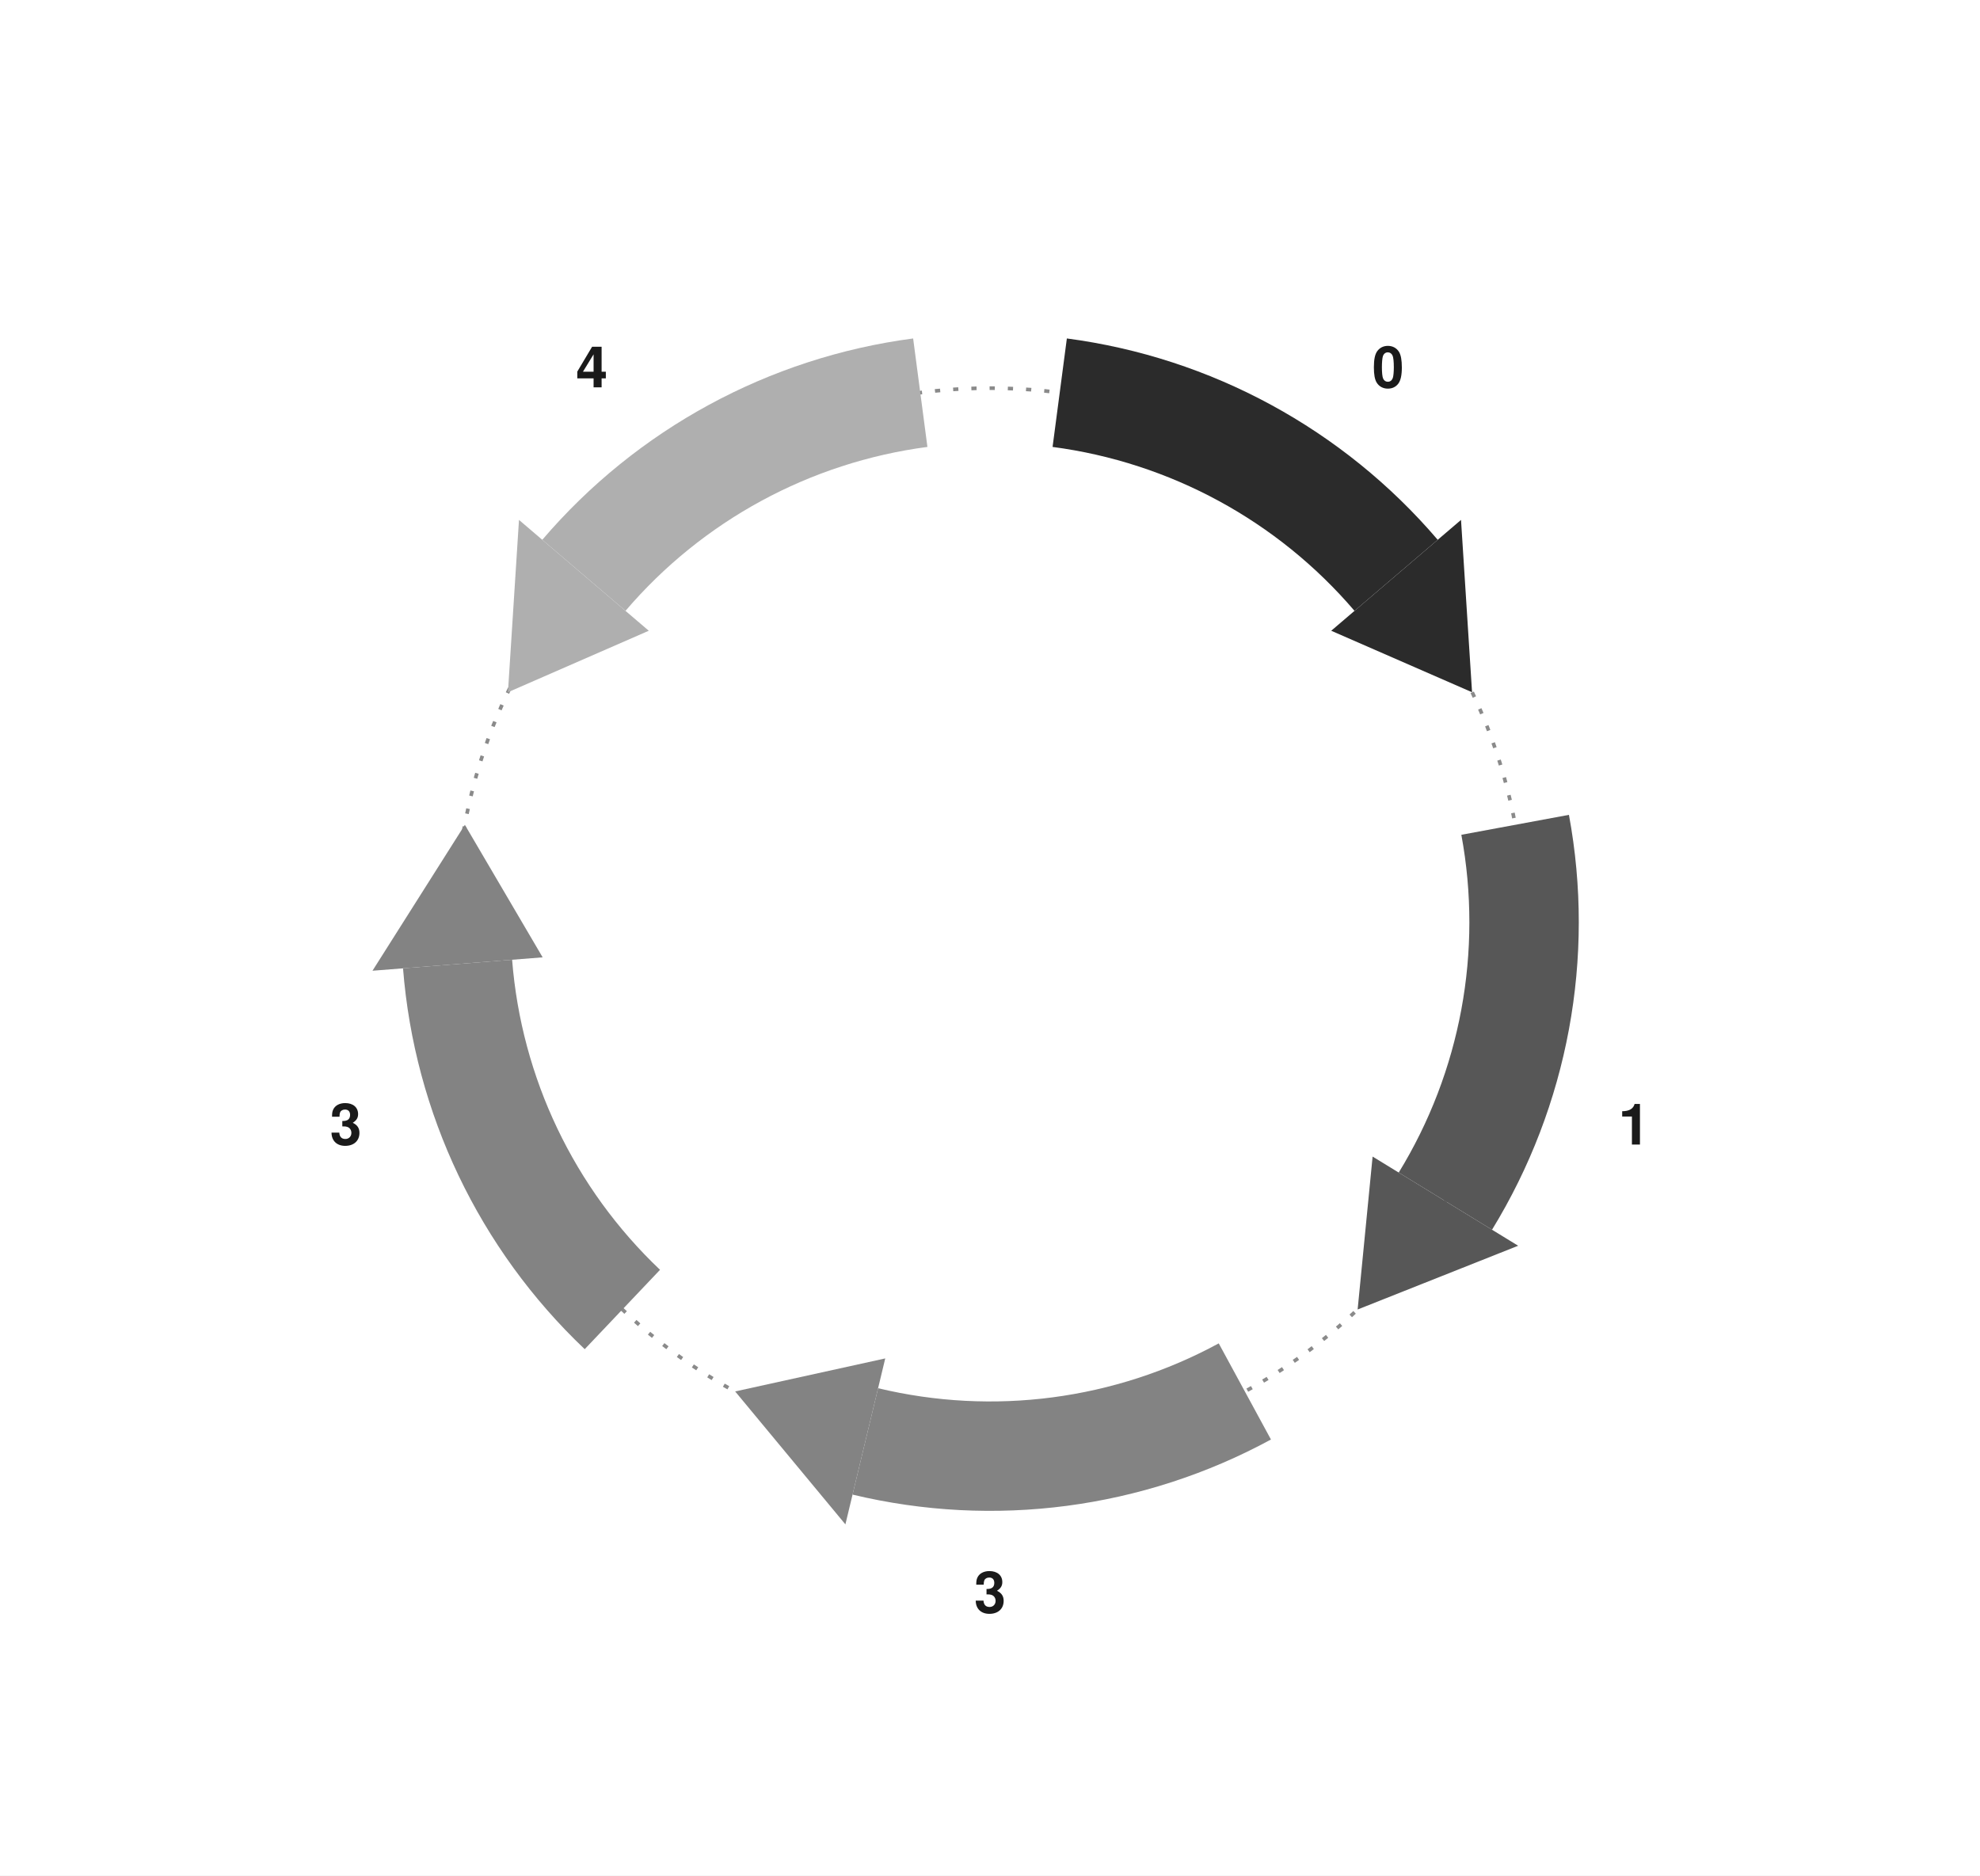
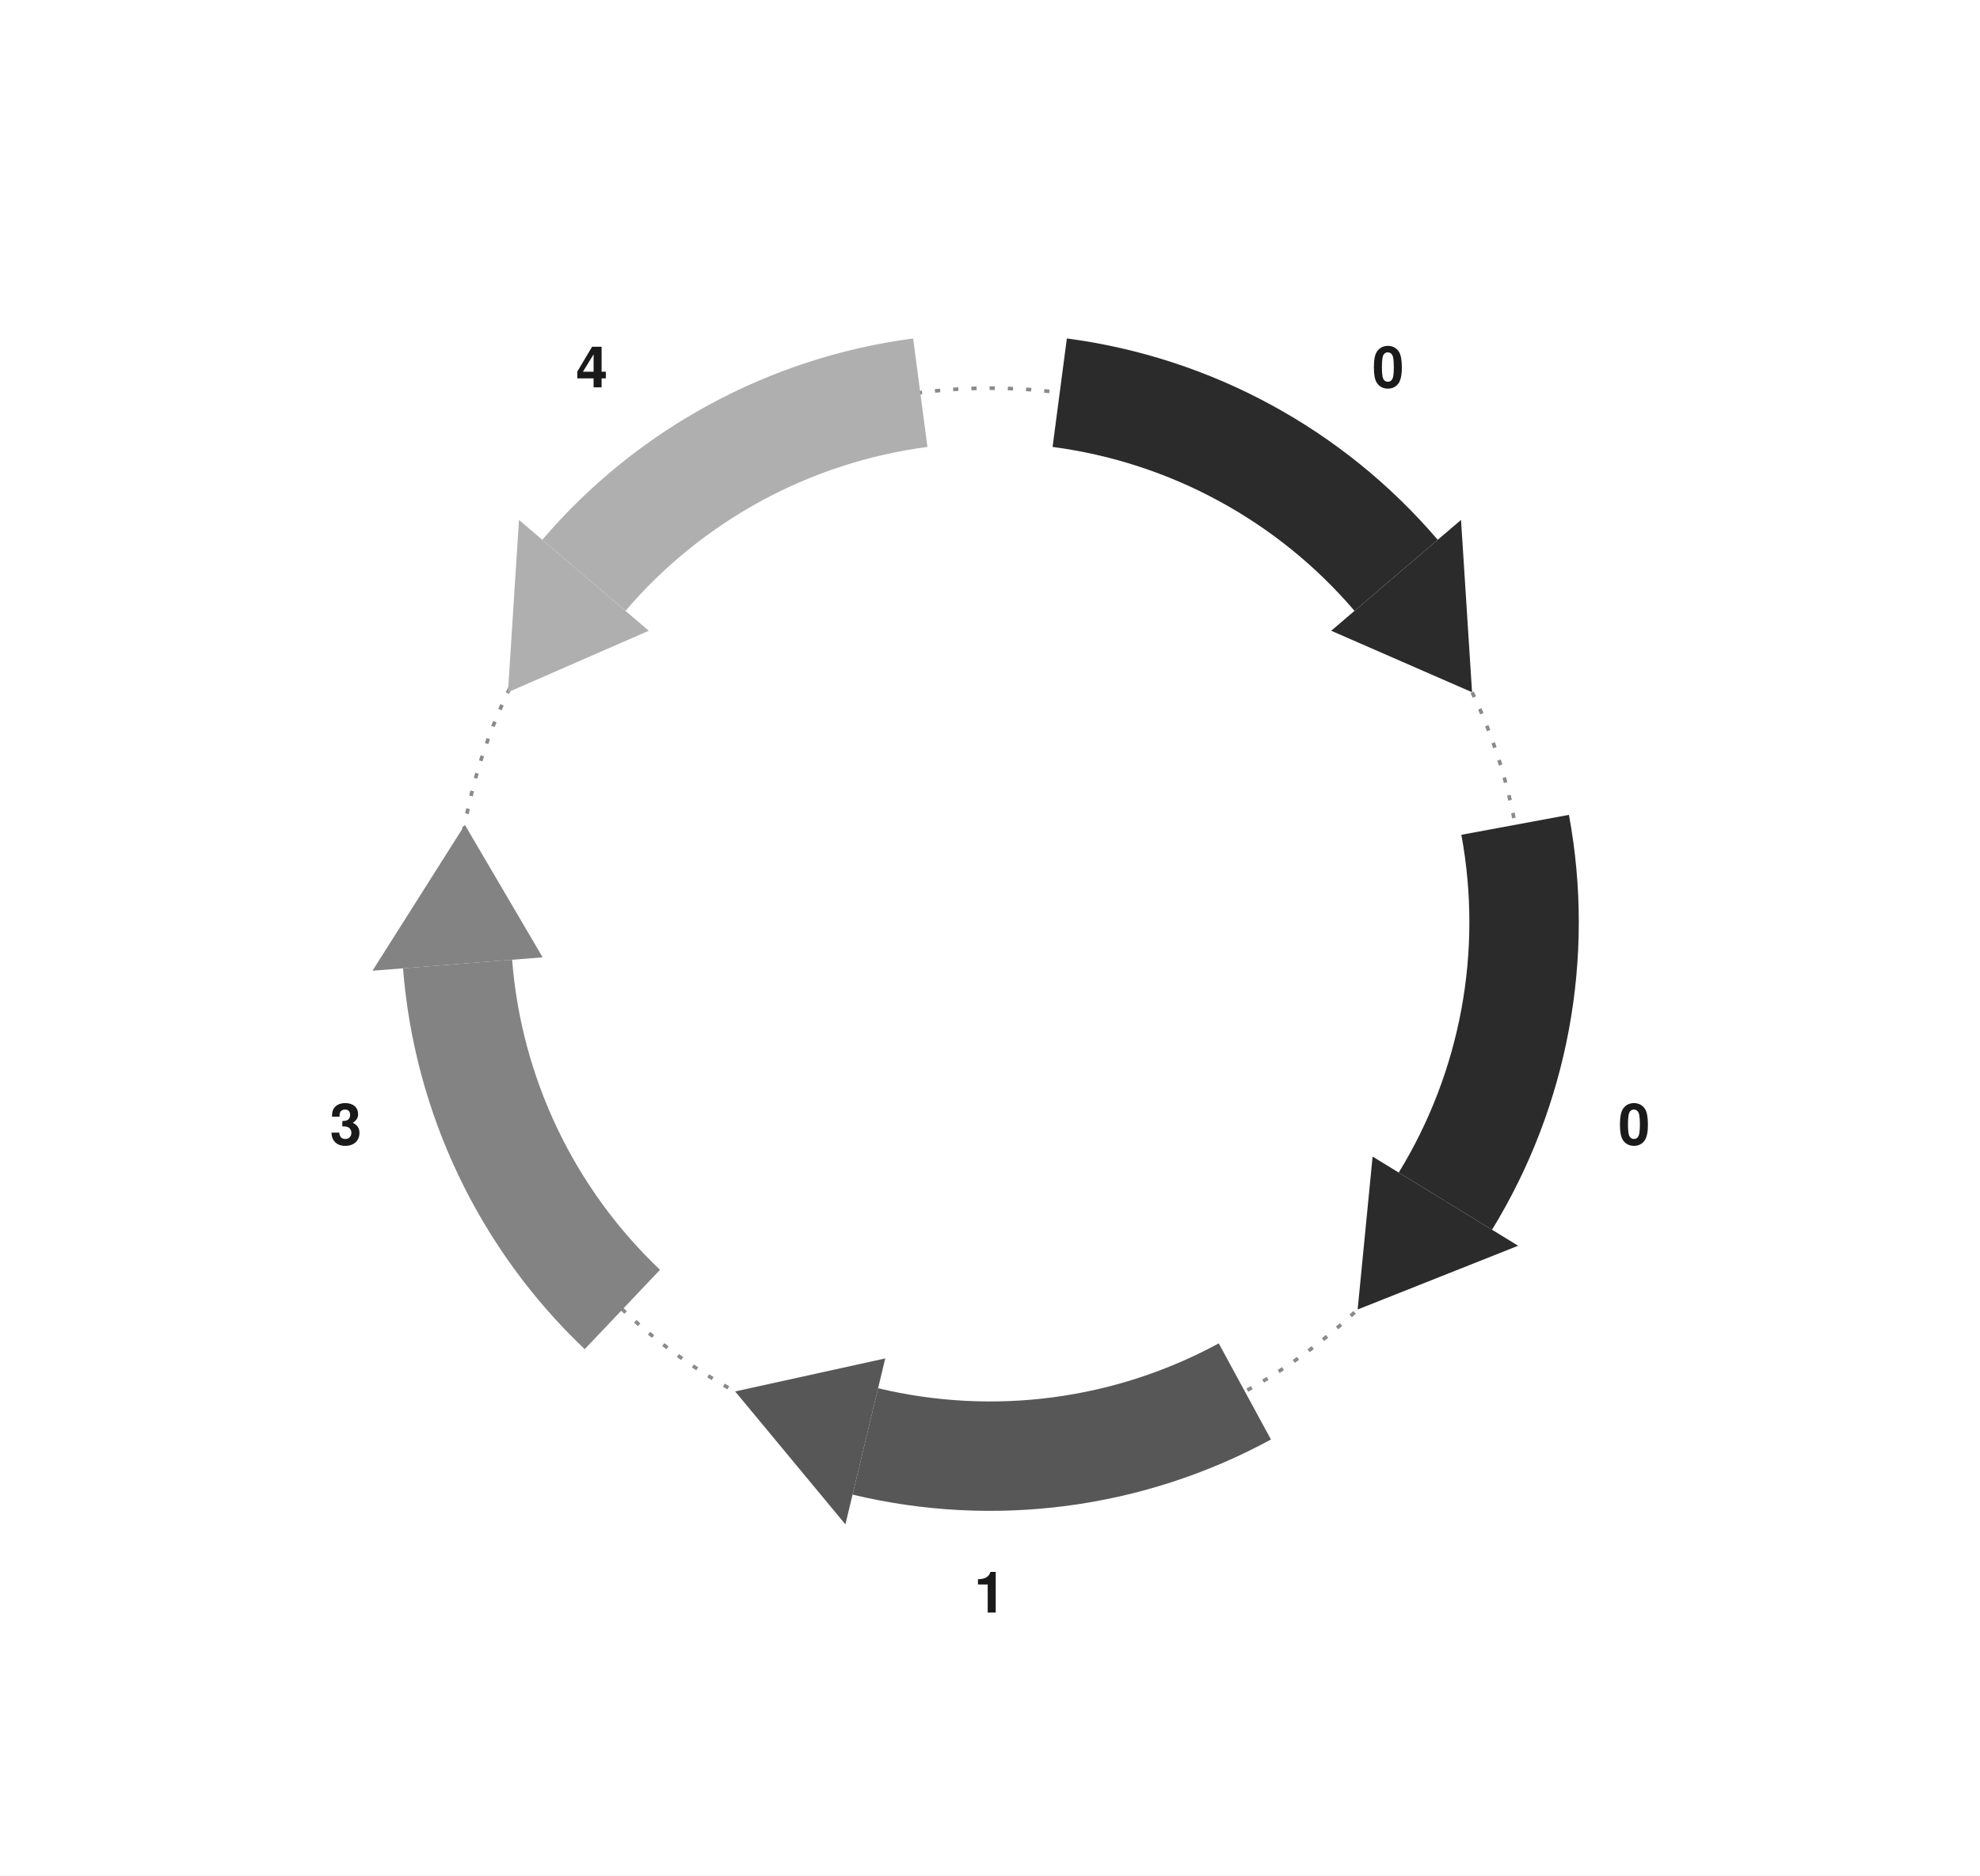
<svg xmlns="http://www.w3.org/2000/svg" width="760" height="720" viewBox="0 0 760 720">
  <defs>
</defs>
  <rect x="0" y="0" width="760" height="720" fill="white" />
  <circle cx="380.0" cy="354.0" r="205" stroke="#8a8a8a" stroke-width="1.4" fill="none" stroke-dasharray="2,5" />
  <path d="M 406.76 150.75 A 205 205 0 0 1 535.88 220.86" stroke="#2b2b2b" stroke-width="42" fill="none" stroke-linecap="butt" />
  <path d="M565.03,265.745 L560.794,199.587 L510.972,242.139 Z" fill="#2b2b2b" />
  <text x="532.824" y="143.656" font-size="22" font-family="Helvetica" fill="#1a1a1a" font-weight="bold" text-anchor="middle" dominant-baseline="central">0</text>
-   <path d="M 581.57 316.64 A 205 205 0 0 1 554.79 461.11" stroke="#575757" stroke-width="42" fill="none" stroke-linecap="butt" />
-   <path d="M521.113,502.702 L582.724,478.229 L526.859,443.995 Z" fill="#575757" />
-   <text x="627.275" y="434.344" font-size="22" font-family="Helvetica" fill="#1a1a1a" font-weight="bold" text-anchor="middle" dominant-baseline="central">1</text>
-   <path d="M 477.82 534.16 A 205 205 0 0 1 332.14 553.34" stroke="#838383" stroke-width="42" fill="none" stroke-linecap="butt" />
-   <path d="M282.182,534.158 L324.496,585.191 L339.791,521.481 Z" fill="#838383" />
-   <text x="380" y="614.0" font-size="22" font-family="Helvetica" fill="#1a1a1a" font-weight="bold" text-anchor="middle" dominant-baseline="central">3</text>
+   <path d="M 581.57 316.64 A 205 205 0 0 1 554.79 461.11" stroke="#2b2b2b" stroke-width="42" fill="none" stroke-linecap="butt" />
+   <path d="M521.113,502.702 L582.724,478.229 L526.859,443.995 Z" fill="#2b2b2b" />
+   <text x="627.275" y="434.344" font-size="22" font-family="Helvetica" fill="#1a1a1a" font-weight="bold" text-anchor="middle" dominant-baseline="central">0</text>
+   <path d="M 477.82 534.16 A 205 205 0 0 1 332.14 553.34" stroke="#575757" stroke-width="42" fill="none" stroke-linecap="butt" />
+   <path d="M282.182,534.158 L324.496,585.191 L339.791,521.481 Z" fill="#575757" />
+   <text x="380" y="614.0" font-size="22" font-family="Helvetica" fill="#1a1a1a" font-weight="bold" text-anchor="middle" dominant-baseline="central">1</text>
  <path d="M 238.89 502.70 A 205 205 0 0 1 175.63 370.08" stroke="#838383" stroke-width="42" fill="none" stroke-linecap="butt" />
  <path d="M178.433,316.642 L142.973,372.654 L208.291,367.514 Z" fill="#838383" />
  <text x="132.725" y="434.344" font-size="22" font-family="Helvetica" fill="#1a1a1a" font-weight="bold" text-anchor="middle" dominant-baseline="central">3</text>
  <path d="M 353.24 150.75 A 205 205 0 0 0 224.12 220.86" stroke="#afafaf" stroke-width="42" fill="none" stroke-linecap="butt" />
  <path d="M194.97,265.745 L199.206,199.587 L249.028,242.139 Z" fill="#afafaf" />
  <text x="227.176" y="143.656" font-size="22" font-family="Helvetica" fill="#1a1a1a" font-weight="bold" text-anchor="middle" dominant-baseline="central">4</text>
</svg>
